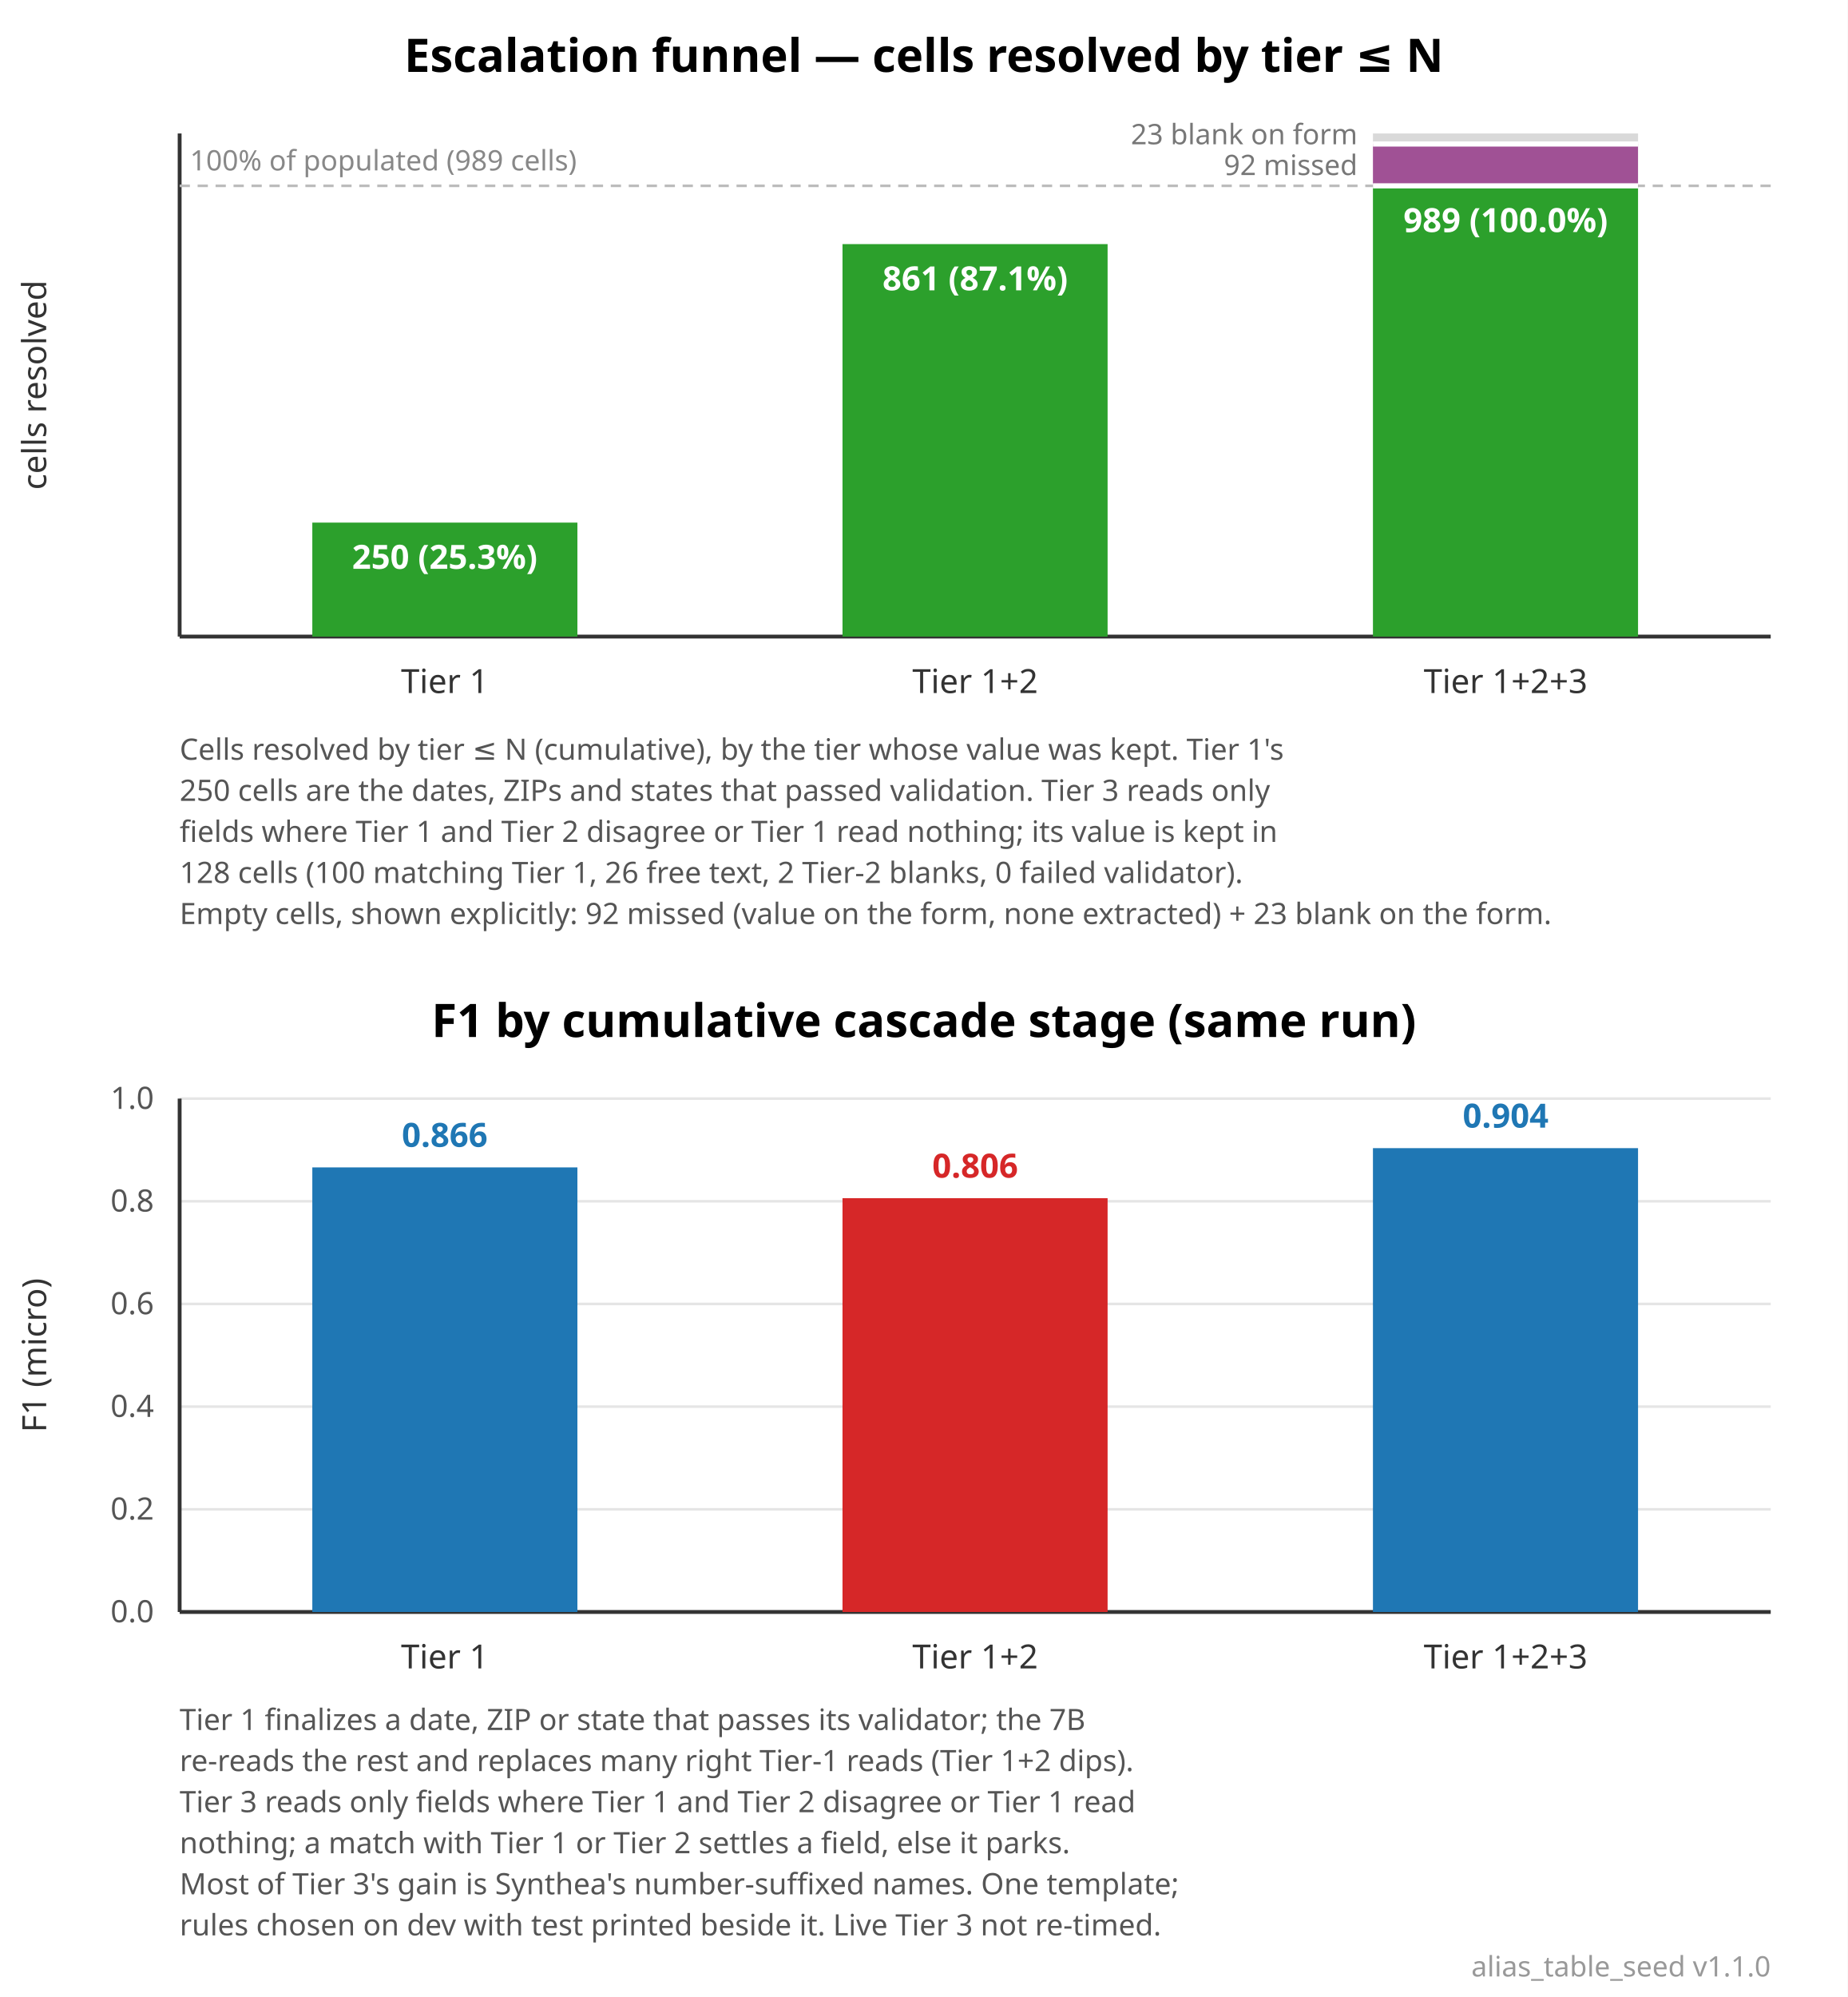
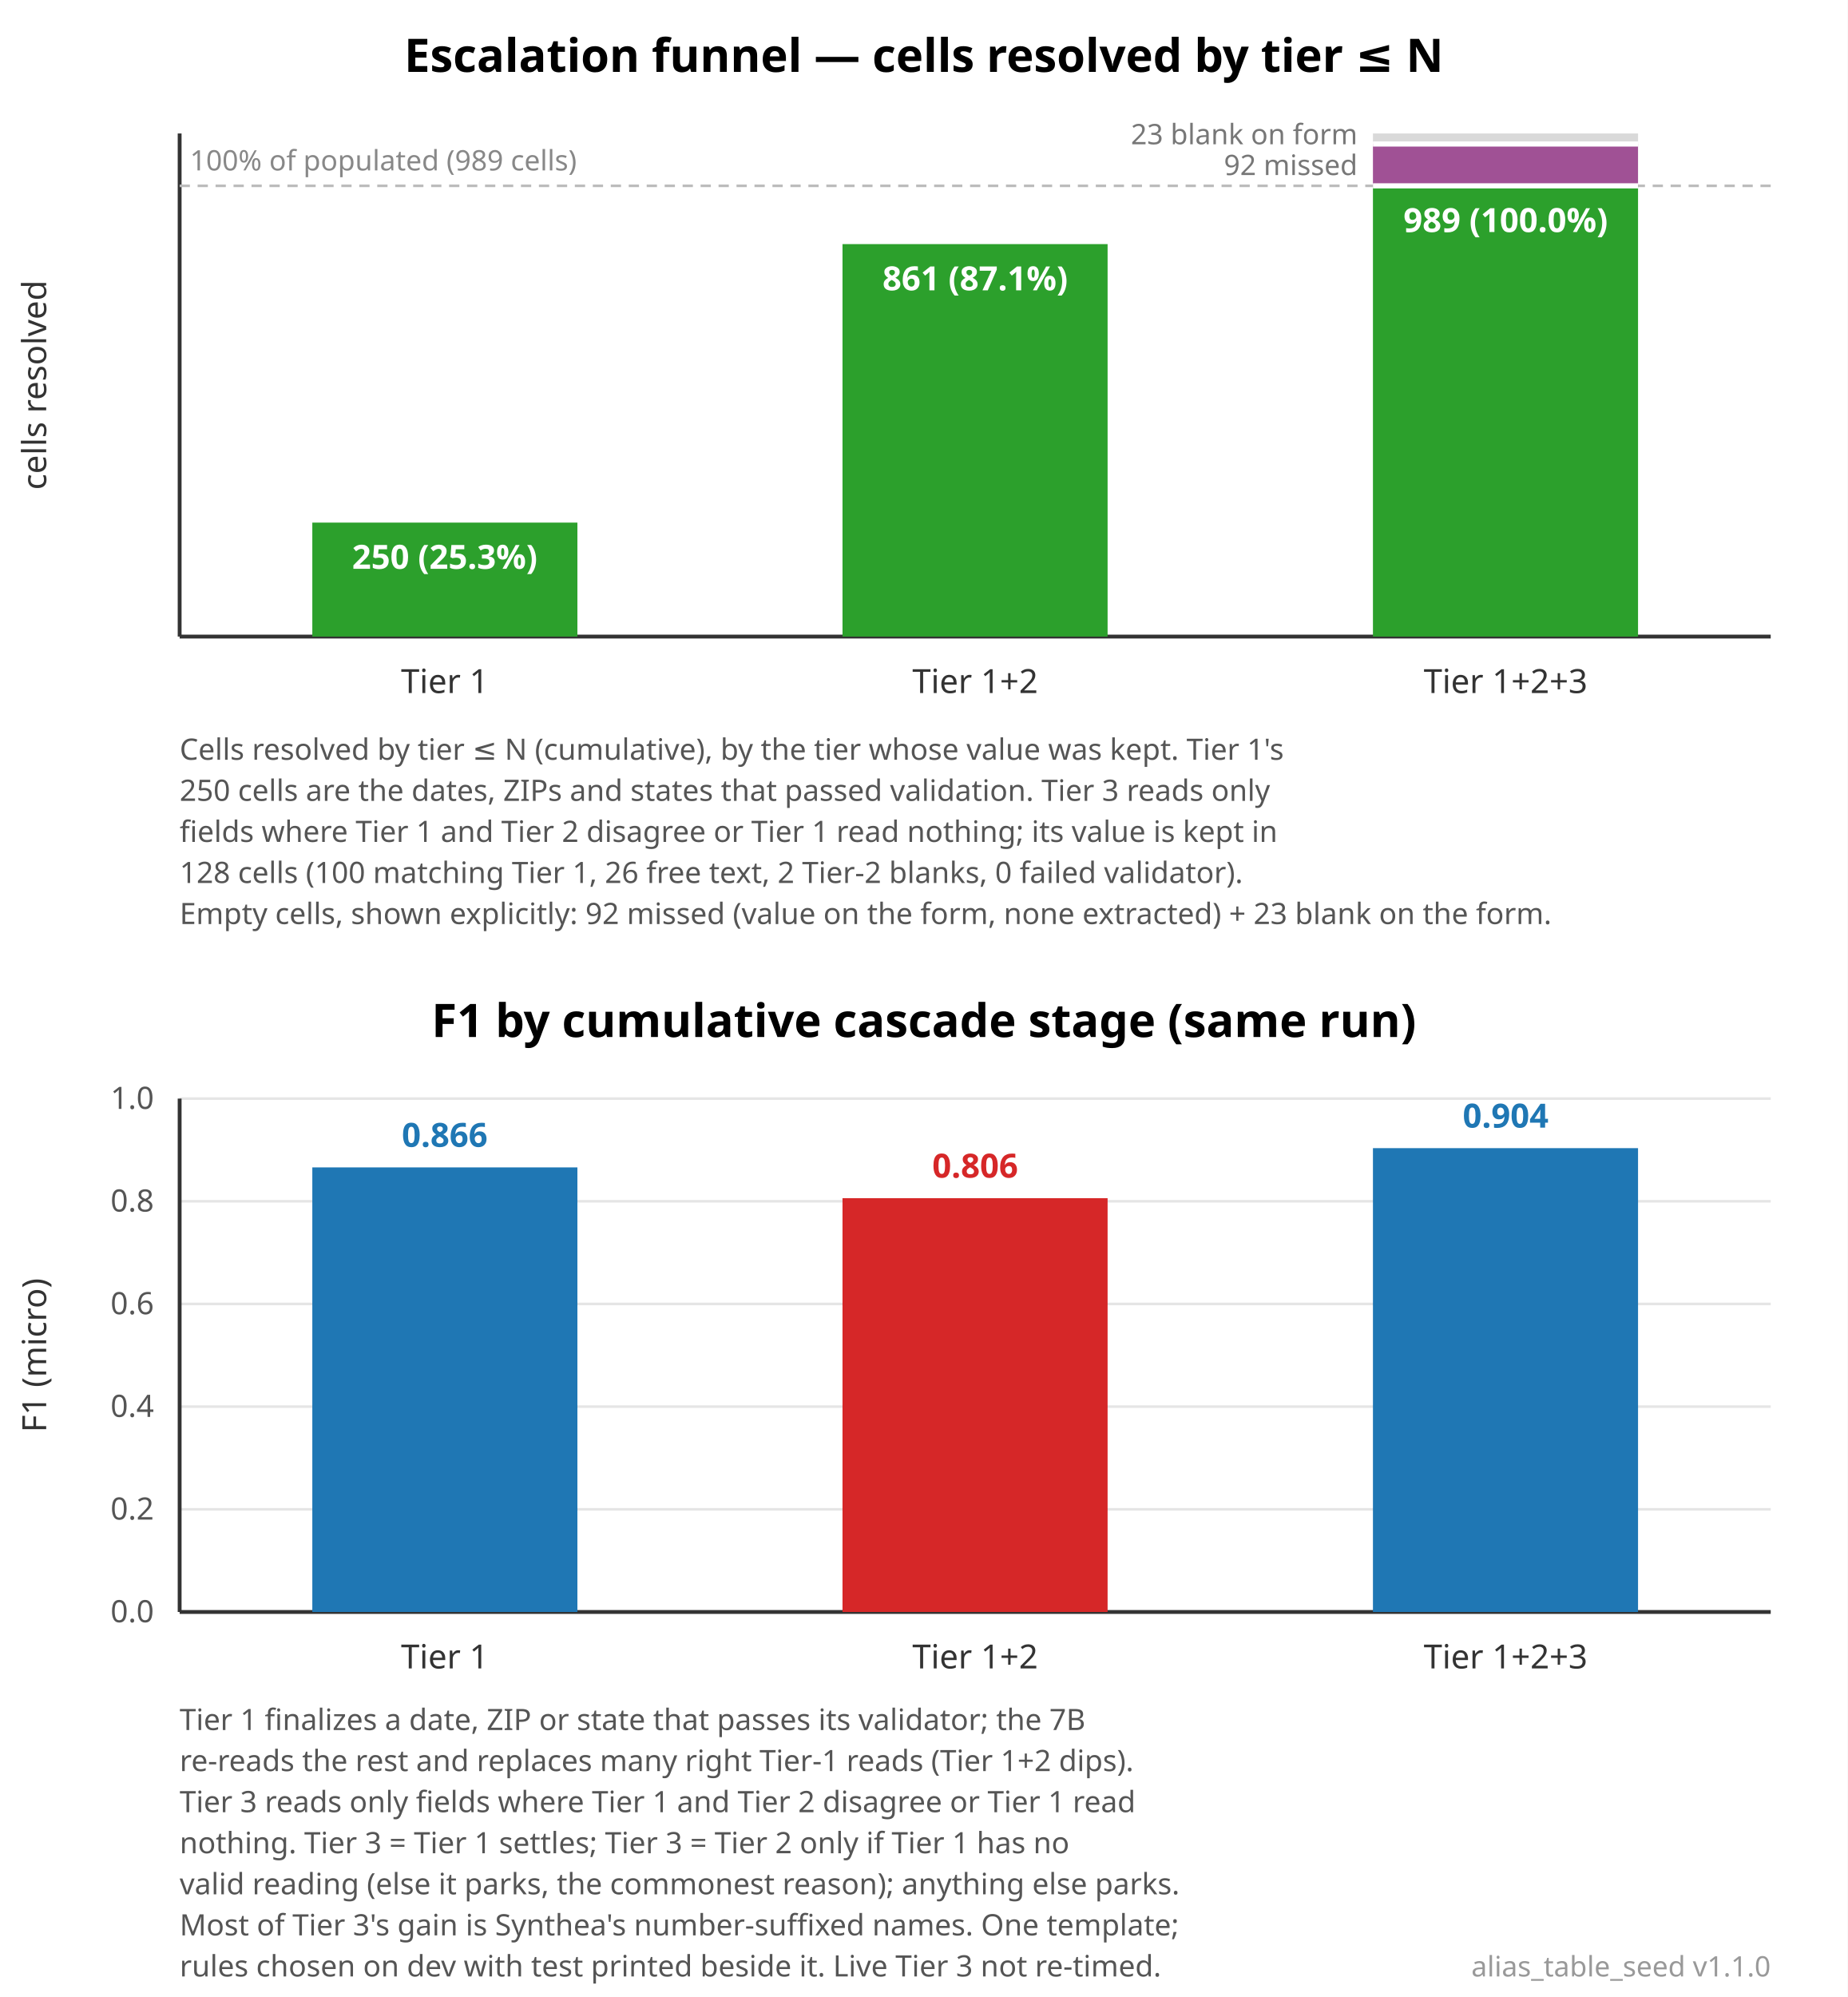
<svg xmlns="http://www.w3.org/2000/svg" width="720" height="778" viewBox="0 0 720 778" font-family="sans-serif">
  <rect width="720" height="778" fill="#ffffff" />
  <text x="360.0" y="28" text-anchor="middle" font-size="18" font-weight="bold">Escalation funnel — cells resolved by tier ≤ N</text>
  <line x1="70" y1="52" x2="70" y2="248" stroke="#333" stroke-width="1.5" />
  <line x1="70" y1="248" x2="690" y2="248" stroke="#333" stroke-width="1.5" />
  <line x1="70" y1="72.4" x2="690" y2="72.4" stroke="#bbbbbb" stroke-width="1" stroke-dasharray="4 3" />
  <text x="74" y="66.4" font-size="11" fill="#888">100% of populated (989 cells)</text>
  <rect x="121.7" y="203.6" width="103.3" height="44.4" fill="#2ca02c" />
  <text x="173.3" y="221.6" text-anchor="middle" font-size="13" font-weight="bold" fill="#ffffff">250 (25.3%)</text>
  <text x="173.3" y="270.0" text-anchor="middle" font-size="13" fill="#333">Tier 1</text>
  <rect x="328.3" y="95.1" width="103.3" height="152.9" fill="#2ca02c" />
  <text x="380.0" y="113.1" text-anchor="middle" font-size="13" font-weight="bold" fill="#ffffff">861 (87.1%)</text>
  <text x="380.0" y="270.0" text-anchor="middle" font-size="13" fill="#333">Tier 1+2</text>
  <rect x="535.0" y="72.4" width="103.3" height="175.6" fill="#2ca02c" />
  <rect x="535.0" y="56.1" width="103.3" height="16.3" fill="#a05195" />
  <rect x="535.0" y="52.0" width="103.3" height="4.1" fill="#d9d9d9" />
  <line x1="535.0" y1="72.4" x2="638.3" y2="72.4" stroke="#ffffff" stroke-width="2" />
  <line x1="535.0" y1="56.1" x2="638.3" y2="56.1" stroke="#ffffff" stroke-width="2" />
  <text x="529.0" y="68.2" text-anchor="end" font-size="11" fill="#777">92 missed</text>
  <text x="529.0" y="56.2" text-anchor="end" font-size="11" fill="#777">23 blank on form</text>
  <text x="586.7" y="90.4" text-anchor="middle" font-size="13" font-weight="bold" fill="#ffffff">989 (100.0%)</text>
  <text x="586.7" y="270.0" text-anchor="middle" font-size="13" fill="#333">Tier 1+2+3</text>
  <text x="18" y="150.0" text-anchor="middle" font-size="13" fill="#333" transform="rotate(-90 18 150.0)">cells resolved</text>
  <text x="70" y="296.0" font-size="11.5" fill="#555">Cells resolved by tier ≤ N (cumulative), by the tier whose value was kept. Tier 1's</text>
  <text x="70" y="312.0" font-size="11.5" fill="#555">250 cells are the dates, ZIPs and states that passed validation. Tier 3 reads only</text>
  <text x="70" y="328.0" font-size="11.5" fill="#555">fields where Tier 1 and Tier 2 disagree or Tier 1 read nothing; its value is kept in</text>
  <text x="70" y="344.0" font-size="11.5" fill="#555">128 cells (100 matching Tier 1, 26 free text, 2 Tier-2 blanks, 0 failed validator).</text>
  <text x="70" y="360.0" font-size="11.5" fill="#555">Empty cells, shown explicitly: 92 missed (value on the form, none extracted) + 23 blank on the form.</text>
  <text x="360.0" y="404" text-anchor="middle" font-size="18" font-weight="bold">F1 by cumulative cascade stage (same run)</text>
  <line x1="70" y1="628.0" x2="690" y2="628.0" stroke="#e5e5e5" stroke-width="1" />
  <text x="60" y="632.0" text-anchor="end" font-size="12" fill="#555">0.0</text>
  <line x1="70" y1="588.0" x2="690" y2="588.0" stroke="#e5e5e5" stroke-width="1" />
  <text x="60" y="592.0" text-anchor="end" font-size="12" fill="#555">0.2</text>
  <line x1="70" y1="548.0" x2="690" y2="548.0" stroke="#e5e5e5" stroke-width="1" />
  <text x="60" y="552.0" text-anchor="end" font-size="12" fill="#555">0.4</text>
  <line x1="70" y1="508.0" x2="690" y2="508.0" stroke="#e5e5e5" stroke-width="1" />
  <text x="60" y="512.0" text-anchor="end" font-size="12" fill="#555">0.6</text>
  <line x1="70" y1="468.0" x2="690" y2="468.0" stroke="#e5e5e5" stroke-width="1" />
  <text x="60" y="472.0" text-anchor="end" font-size="12" fill="#555">0.8</text>
  <line x1="70" y1="428.0" x2="690" y2="428.0" stroke="#e5e5e5" stroke-width="1" />
  <text x="60" y="432.0" text-anchor="end" font-size="12" fill="#555">1.0</text>
  <line x1="70" y1="428" x2="70" y2="628" stroke="#333" stroke-width="1.5" />
  <line x1="70" y1="628" x2="690" y2="628" stroke="#333" stroke-width="1.5" />
  <rect x="121.7" y="454.8" width="103.3" height="173.2" fill="#1f77b4" />
  <text x="173.3" y="446.8" text-anchor="middle" font-size="13" font-weight="bold" fill="#1f77b4">0.866</text>
  <text x="173.3" y="650.0" text-anchor="middle" font-size="13" fill="#333">Tier 1</text>
  <rect x="328.3" y="466.8" width="103.3" height="161.2" fill="#d62728" />
  <text x="380.0" y="458.8" text-anchor="middle" font-size="13" font-weight="bold" fill="#d62728">0.806</text>
  <text x="380.0" y="650.0" text-anchor="middle" font-size="13" fill="#333">Tier 1+2</text>
  <rect x="535.0" y="447.3" width="103.3" height="180.7" fill="#1f77b4" />
  <text x="586.7" y="439.3" text-anchor="middle" font-size="13" font-weight="bold" fill="#1f77b4">0.904</text>
  <text x="586.7" y="650.0" text-anchor="middle" font-size="13" fill="#333">Tier 1+2+3</text>
  <text x="18" y="528.0" text-anchor="middle" font-size="13" fill="#333" transform="rotate(-90 18 528.0)">F1 (micro)</text>
  <text x="70" y="674.0" font-size="11.5" fill="#555">Tier 1 finalizes a date, ZIP or state that passes its validator; the 7B</text>
  <text x="70" y="690.0" font-size="11.5" fill="#555">re-reads the rest and replaces many right Tier-1 reads (Tier 1+2 dips).</text>
  <text x="70" y="706.0" font-size="11.5" fill="#555">Tier 3 reads only fields where Tier 1 and Tier 2 disagree or Tier 1 read</text>
-   <text x="70" y="722.0" font-size="11.5" fill="#555">nothing; a match with Tier 1 or Tier 2 settles a field, else it parks.</text>
-   <text x="70" y="738.0" font-size="11.5" fill="#555">Most of Tier 3's gain is Synthea's number-suffixed names. One template;</text>
-   <text x="70" y="754.0" font-size="11.5" fill="#555">rules chosen on dev with test printed beside it. Live Tier 3 not re-timed.</text>
+   <text x="70" y="722.0" font-size="11.5" fill="#555">nothing. Tier 3 = Tier 1 settles; Tier 3 = Tier 2 only if Tier 1 has no</text>
+   <text x="70" y="738.0" font-size="11.5" fill="#555">valid reading (else it parks, the commonest reason); anything else parks.</text>
+   <text x="70" y="754.0" font-size="11.5" fill="#555">Most of Tier 3's gain is Synthea's number-suffixed names. One template;</text>
+   <text x="70" y="770.0" font-size="11.5" fill="#555">rules chosen on dev with test printed beside it. Live Tier 3 not re-timed.</text>
  <text x="690" y="770" text-anchor="end" font-size="11" fill="#999">alias_table_seed v1.1.0</text>
</svg>
